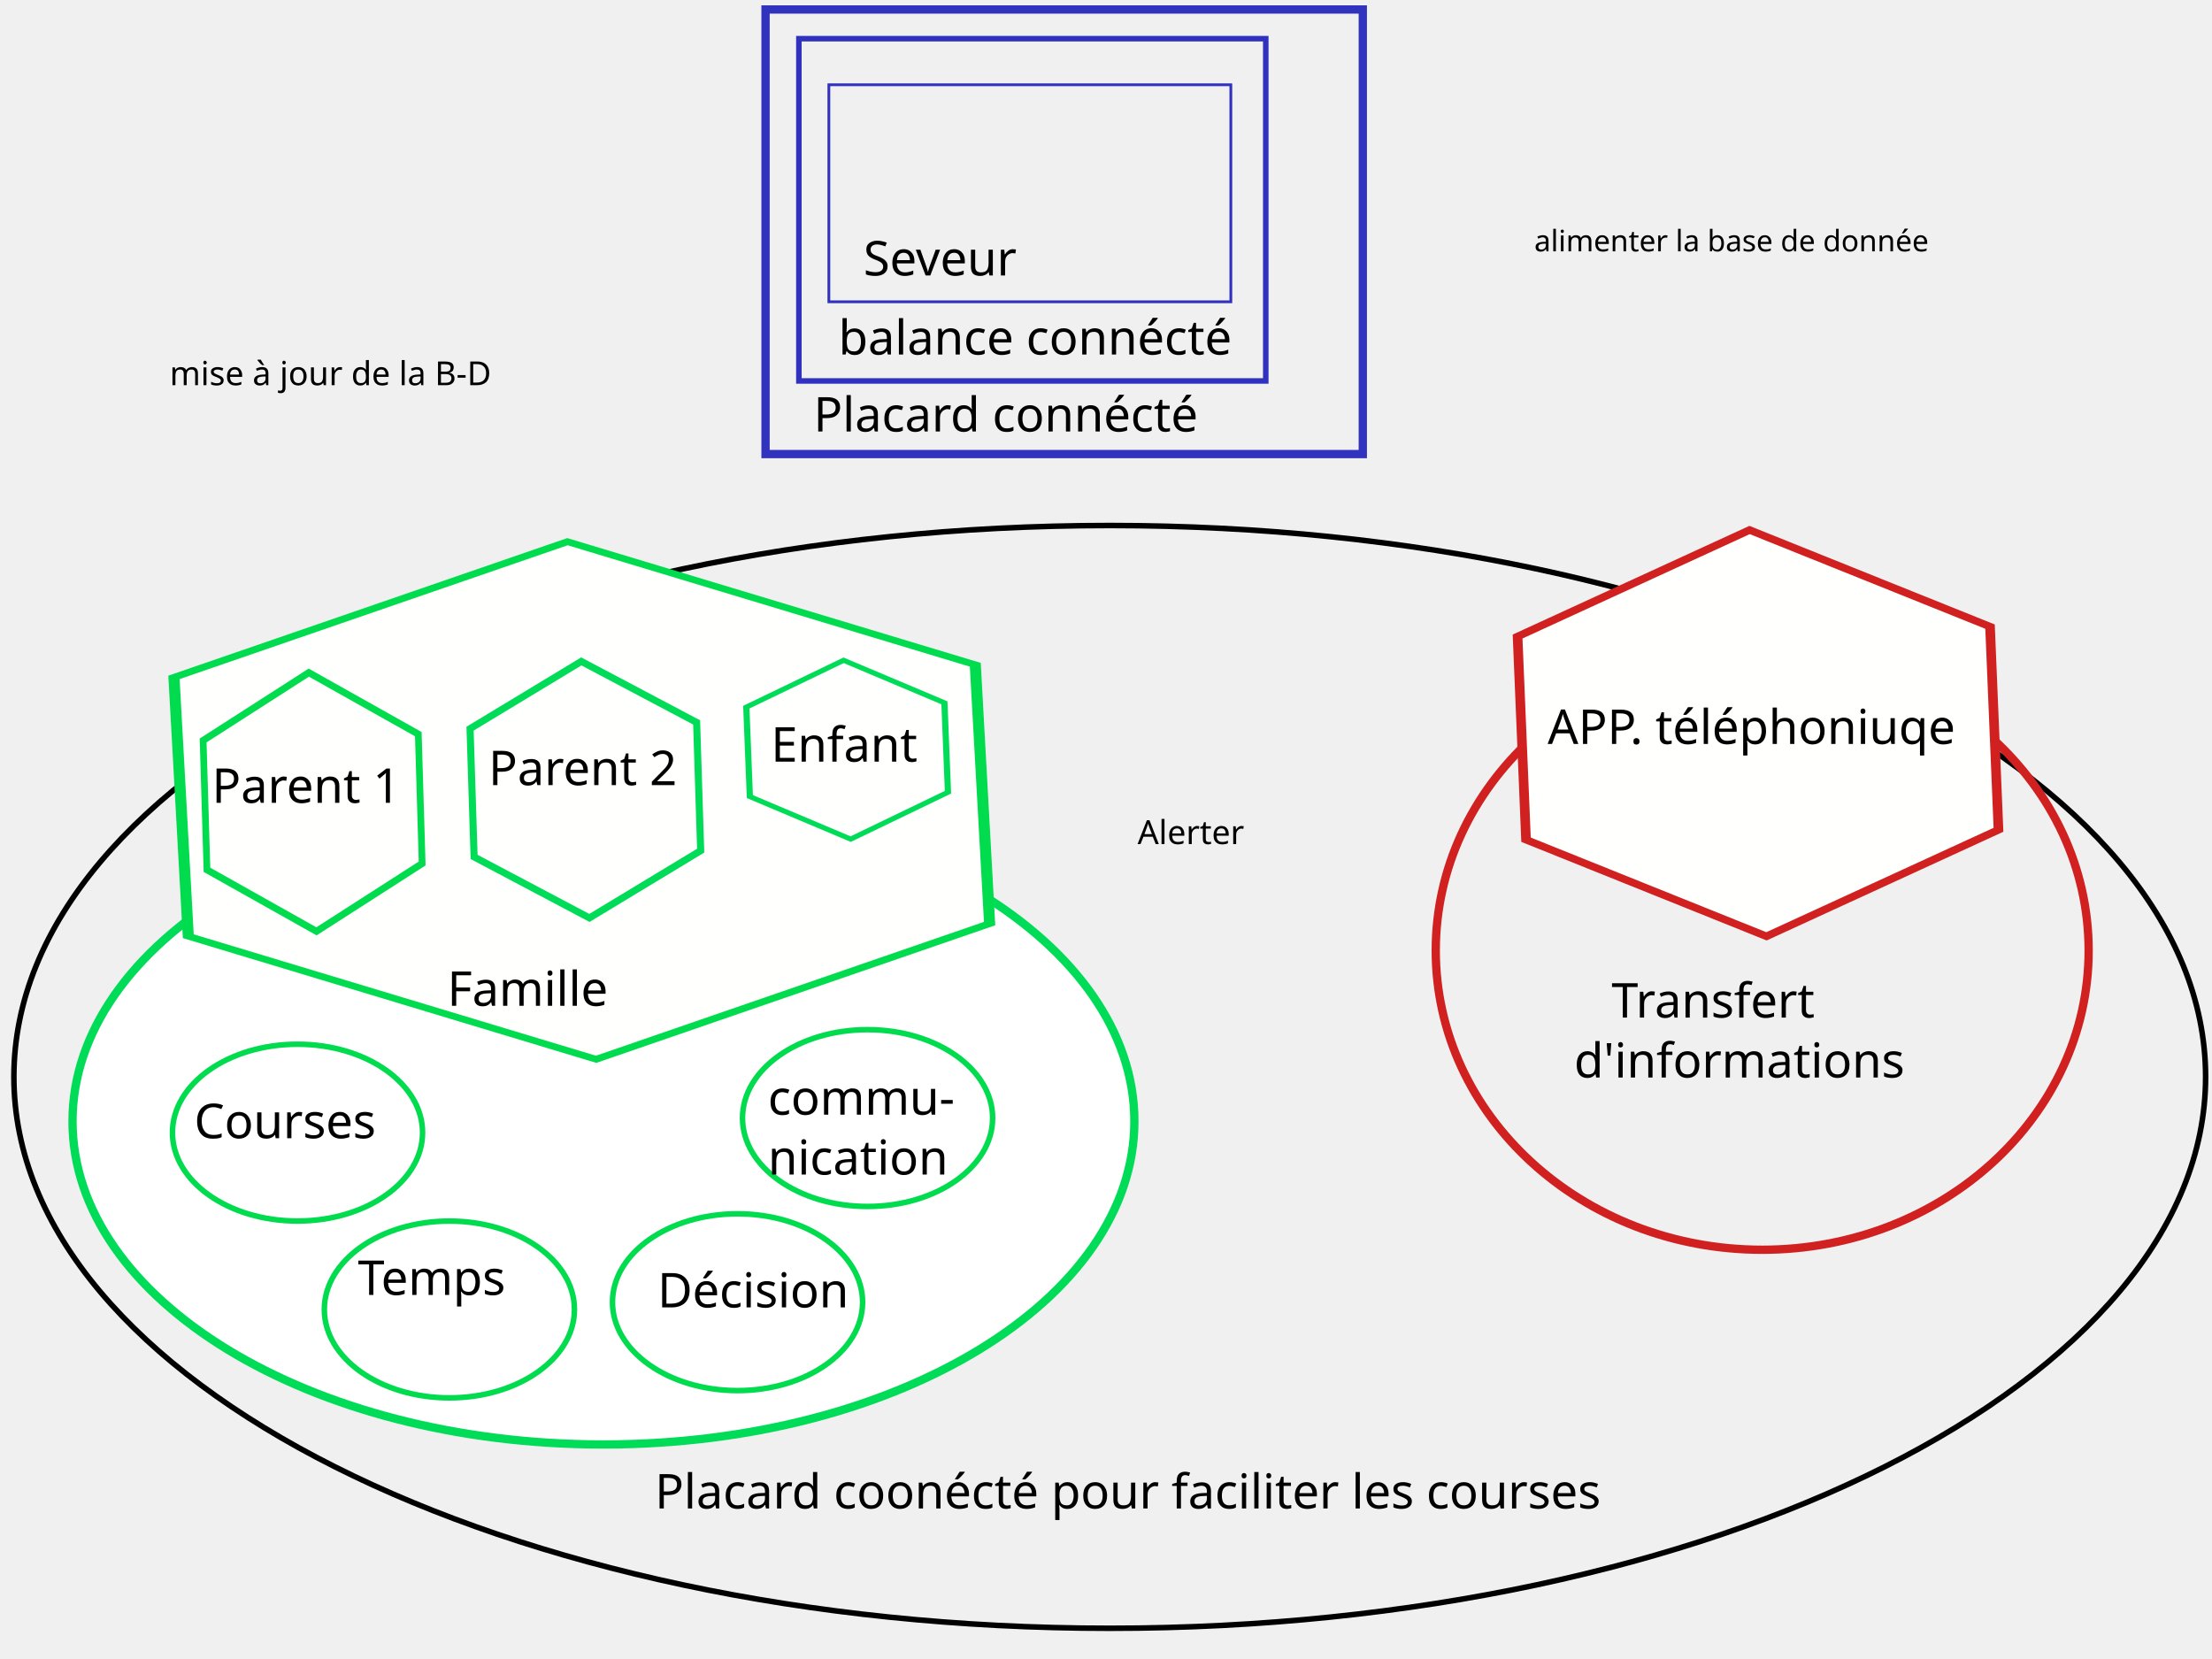
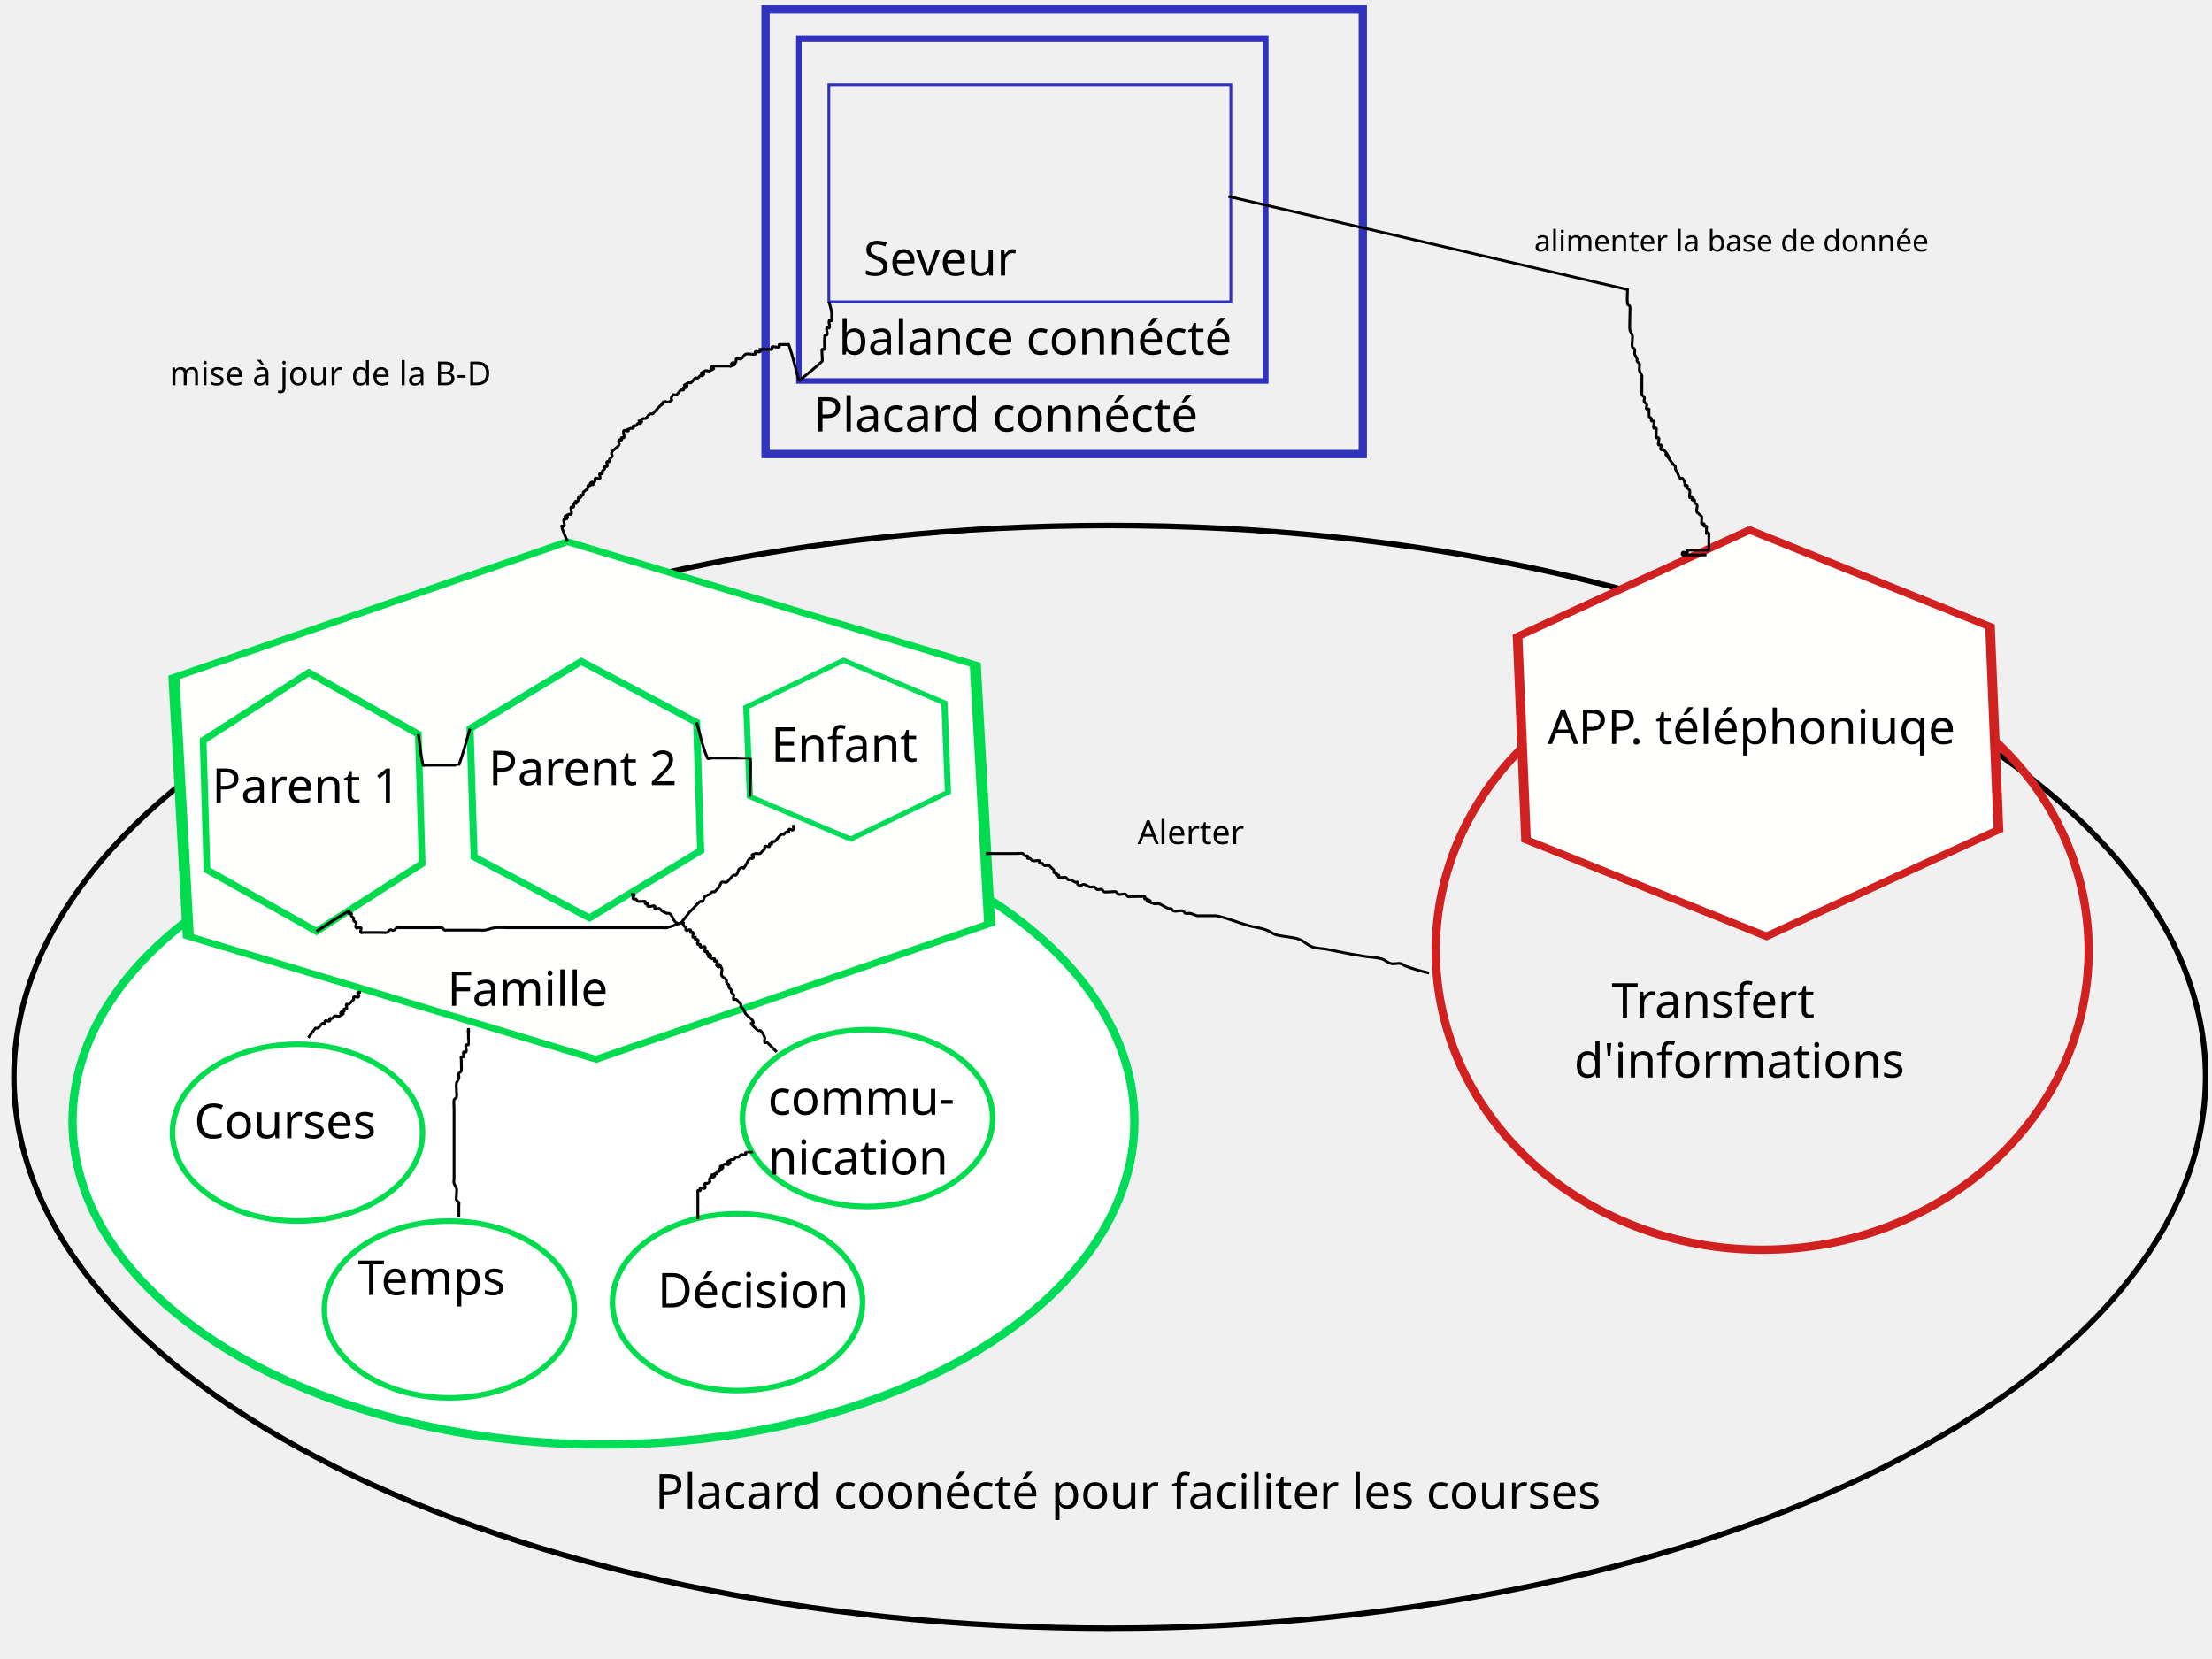
<svg xmlns="http://www.w3.org/2000/svg" width="800" height="600" viewBox="0 0 211.667 158.75" version="1.1" id="svg497">
  <defs id="defs491">
    <marker orient="auto" refY="0" refX="0" id="Arrow2Mstart" style="overflow:visible">
      <path id="path5213" style="fill:#f30800;fill-opacity:1;fill-rule:evenodd;stroke:#f30800;stroke-width:0.625;stroke-linejoin:round;stroke-opacity:1" d="M 8.719,4.034 -2.207,0.016 8.719,-4.002 c -1.745,2.372 -1.735,5.617 -6e-7,8.035 z" transform="scale(0.6)" />
    </marker>
  </defs>
  <g id="layer1" transform="translate(0,-138.25)">
    <ellipse style="opacity:1;fill:#ffffff;fill-opacity:1;stroke:#00dc57;stroke-width:0.794;stroke-miterlimit:4;stroke-dasharray:none;stroke-opacity:1" id="path4572-9-6-4-0-5" cx="57.744" cy="245.545" rx="50.805" ry="30.927" />
    <ellipse style="opacity:1;fill:none;fill-opacity:1;stroke:#000000;stroke-width:0.53;stroke-miterlimit:4;stroke-dasharray:none;stroke-opacity:1" id="path4570" cx="106.192" cy="241.298" rx="104.863" ry="52.762" />
    <ellipse style="opacity:1;fill:none;fill-opacity:1;stroke:#d02020;stroke-width:0.794;stroke-miterlimit:4;stroke-dasharray:none;stroke-opacity:1" id="path4572-9-6-4-0" cx="168.625" cy="229.212" rx="31.238" ry="28.627" />
    <rect style="opacity:1;fill:none;fill-opacity:1;stroke:#3133bf;stroke-width:0.794;stroke-miterlimit:4;stroke-dasharray:none;stroke-opacity:1" id="rect4518-1-6" width="57.152" height="42.542" x="73.255" y="139.158" />
    <rect style="opacity:1;fill:none;fill-opacity:1;stroke:#3131bf;stroke-width:0.529;stroke-miterlimit:4;stroke-dasharray:none;stroke-opacity:1" id="rect4518-1-6-9" width="44.677" height="32.752" x="76.445" y="141.951" />
    <rect style="opacity:1;fill:none;fill-opacity:1;stroke:#3131bf;stroke-width:0.265;stroke-miterlimit:4;stroke-dasharray:none;stroke-opacity:1" id="rect4518-1-6-9-6" width="38.465" height="20.767" x="79.314" y="146.361" />
    <path transform="matrix(-1.562634,0.1810863,-0.3280622,-0.8746167,266.2394,326.3986)" d="m 129.558,139.517 -4.857,27.311 -26.08,9.449 -21.224,-17.862 4.857,-27.311 26.08,-9.449 z" id="path4520-0" style="opacity:1;fill:#fffffe;fill-opacity:1;stroke:#00dc4e;stroke-width:0.665;stroke-miterlimit:4;stroke-dasharray:none;stroke-opacity:1" />
    <path transform="matrix(0.9213133,-0.1421533,0.1934221,0.6865771,44.07799,120.8398)" d="m 129.558,139.517 -4.857,27.311 -26.08,9.449 -21.224,-17.862 4.857,-27.311 26.08,-9.449 z" id="path4520-0-3" style="opacity:1;fill:#fffffe;fill-opacity:1;stroke:#d02020;stroke-width:0.977;stroke-miterlimit:4;stroke-dasharray:none;stroke-opacity:1" />
    <path transform="matrix(0.4418387,-0.08974256,0.09276038,0.4334417,-3.525022,158.5316)" d="m 129.558,139.517 -4.857,27.311 -26.08,9.449 -21.224,-17.862 4.857,-27.311 26.08,-9.449 z" id="path4520-0-6-3" style="opacity:1;fill:#fffffe;fill-opacity:1;stroke:#00dc58;stroke-width:1.503;stroke-miterlimit:4;stroke-dasharray:none;stroke-opacity:1" />
    <g id="g5163" transform="matrix(0.9206246,0,0,0.8260152,6.100515,25.50833)">
      <path style="opacity:1;fill:#fffffe;fill-opacity:1;stroke:#00dc58;stroke-width:1.503;stroke-miterlimit:4;stroke-dasharray:none;stroke-opacity:1" id="path4520-0-6-3-9" d="m 129.558,139.517 -4.857,27.311 -26.08,9.449 -21.224,-17.862 4.857,-27.311 26.08,-9.449 z" transform="matrix(0.419633,-0.07574312,0.08809848,0.3658267,24.87936,176.6803)" />
    </g>
    <path style="opacity:1;fill:#fffffe;fill-opacity:1;stroke:#00dc4e;stroke-width:1.503;stroke-miterlimit:4;stroke-dasharray:none;stroke-opacity:1" id="use5165" d="m 129.558,139.517 -4.857,27.311 -26.08,9.449 -21.224,-17.862 4.857,-27.311 26.08,-9.449 z" transform="matrix(0.419633,-0.09050595,0.08809848,0.4371288,-26.62963,159.2396)" />
    <ellipse style="opacity:1;fill:none;fill-opacity:1;stroke:#00dc4e;stroke-width:0.529;stroke-miterlimit:4;stroke-dasharray:none;stroke-opacity:1" id="path4572-9-6-4" cx="70.575" cy="262.858" rx="11.967" ry="8.459" />
    <ellipse style="opacity:1;fill:none;fill-opacity:1;stroke:#00dc4e;stroke-width:0.529;stroke-miterlimit:4;stroke-dasharray:none;stroke-opacity:1" id="path4572-9-6-4-4" cx="43.002" cy="263.554" rx="11.967" ry="8.459" />
    <ellipse style="opacity:1;fill:none;fill-opacity:1;stroke:#00dc4e;stroke-width:0.529;stroke-miterlimit:4;stroke-dasharray:none;stroke-opacity:1" id="path4572-9-6-4-6" cx="83.018" cy="245.238" rx="11.967" ry="8.459" />
    <ellipse style="opacity:1;fill:none;fill-opacity:1;stroke:#00dc4e;stroke-width:0.529;stroke-miterlimit:4;stroke-dasharray:none;stroke-opacity:1" id="path4572-9-6-4-6-2" cx="28.469" cy="246.632" rx="11.967" ry="8.459" />
    <text xml:space="preserve" style="font-style:normal;font-weight:normal;font-size:10.583px;line-height:1.25;font-family:sans-serif;letter-spacing:0px;word-spacing:0px;fill:#000000;fill-opacity:1;stroke:none;stroke-width:0.265" x="161.856" y="208.805" id="text5233">
      <tspan id="tspan5231" x="161.856" y="218.461" style="stroke-width:0.265" />
    </text>
    <text xml:space="preserve" style="font-style:normal;font-weight:normal;font-size:4.586px;line-height:1.25;font-family:sans-serif;letter-spacing:0px;word-spacing:0px;fill:#000000;fill-opacity:1;stroke:none;stroke-width:0.265" x="151.503" y="205.421" id="text5237">
      <tspan id="tspan5235" x="151.503" y="209.605" style="stroke-width:0.265" />
    </text>
    <text xml:space="preserve" style="font-style:normal;font-weight:normal;font-size:4.586px;line-height:1.25;font-family:sans-serif;letter-spacing:0px;word-spacing:0px;fill:#000000;fill-opacity:1;stroke:none;stroke-width:0.265" x="148.094" y="209.438" id="text5241">
      <tspan id="tspan5239" x="148.094" y="209.438" style="stroke-width:0.265">APP. téléphoniuqe</tspan>
    </text>
    <text xml:space="preserve" style="font-style:normal;font-weight:normal;font-size:4.586px;line-height:1.25;font-family:sans-serif;letter-spacing:0px;word-spacing:0px;fill:#000000;fill-opacity:1;stroke:none;stroke-width:0.265" x="150.628" y="235.622" id="text5245">
      <tspan id="tspan5243" x="150.628" y="235.622" style="stroke-width:0.265">   Transfert </tspan>
      <tspan x="150.628" y="241.355" style="stroke-width:0.265" id="tspan5247">d'informations</tspan>
    </text>
    <text xml:space="preserve" style="font-style:normal;font-weight:normal;font-size:4.586px;line-height:1.25;font-family:sans-serif;letter-spacing:0px;word-spacing:0px;fill:#000000;fill-opacity:1;stroke:none;stroke-width:0.265" x="42.795" y="234.496" id="text5251">
      <tspan id="tspan5249" x="42.795" y="234.496" style="stroke-width:0.265">Famille</tspan>
    </text>
    <text xml:space="preserve" style="font-style:normal;font-weight:normal;font-size:4.586px;line-height:1.25;font-family:sans-serif;letter-spacing:0px;word-spacing:0px;fill:#000000;fill-opacity:1;stroke:none;stroke-width:0.265" x="23.932" y="214.225" id="text5255">
      <tspan x="23.932" y="218.409" style="stroke-width:0.265" id="tspan5257" />
    </text>
    <text xml:space="preserve" style="font-style:normal;font-weight:normal;font-size:4.586px;line-height:1.25;font-family:sans-serif;letter-spacing:0px;word-spacing:0px;fill:#000000;fill-opacity:1;stroke:none;stroke-width:0.265" x="21.116" y="215.914" id="text5263">
      <tspan id="tspan5261" x="21.116" y="220.098" style="stroke-width:0.265" />
    </text>
    <text xml:space="preserve" style="font-style:normal;font-weight:normal;font-size:4.586px;line-height:1.25;font-family:sans-serif;letter-spacing:0px;word-spacing:0px;fill:#000000;fill-opacity:1;stroke:none;stroke-width:0.265" x="20.271" y="215.069" id="text5267">
      <tspan id="tspan5265" x="20.271" y="215.069" style="stroke-width:0.265">Parent 1</tspan>
    </text>
    <text xml:space="preserve" style="font-style:normal;font-weight:normal;font-size:4.586px;line-height:1.25;font-family:sans-serif;letter-spacing:0px;word-spacing:0px;fill:#000000;fill-opacity:1;stroke:none;stroke-width:0.265" x="46.737" y="213.38" id="text5271">
      <tspan id="tspan5269" x="46.737" y="213.38" style="stroke-width:0.265">Parent 2</tspan>
    </text>
    <text xml:space="preserve" style="font-style:normal;font-weight:normal;font-size:4.586px;line-height:1.25;font-family:sans-serif;letter-spacing:0px;word-spacing:0px;fill:#000000;fill-opacity:1;stroke:none;stroke-width:0.265" x="73.766" y="211.128" id="text5275">
      <tspan id="tspan5273" x="73.766" y="211.128" style="stroke-width:0.265">Enfant</tspan>
    </text>
    <text xml:space="preserve" style="font-style:normal;font-weight:normal;font-size:4.586px;line-height:1.25;font-family:sans-serif;letter-spacing:0px;word-spacing:0px;fill:#000000;fill-opacity:1;stroke:none;stroke-width:0.265" x="18.582" y="247.166" id="text5279">
      <tspan id="tspan5277" x="18.582" y="247.166" style="stroke-width:0.265">Courses</tspan>
    </text>
    <text xml:space="preserve" style="font-style:normal;font-weight:normal;font-size:4.586px;line-height:1.25;font-family:sans-serif;letter-spacing:0px;word-spacing:0px;fill:#000000;fill-opacity:1;stroke:none;stroke-width:0.265" x="73.484" y="244.914" id="text5283">
      <tspan id="tspan5281" x="73.484" y="244.914" style="stroke-width:0.265">commu-</tspan>
      <tspan x="73.484" y="250.646" style="stroke-width:0.265" id="tspan5285">nication</tspan>
    </text>
    <text xml:space="preserve" style="font-style:normal;font-weight:normal;font-size:4.586px;line-height:1.25;font-family:sans-serif;letter-spacing:0px;word-spacing:0px;fill:#000000;fill-opacity:1;stroke:none;stroke-width:0.265" x="34.243" y="262.16" id="text5289">
      <tspan id="tspan5287" x="34.243" y="262.16" style="stroke-width:0.265">Temps</tspan>
    </text>
    <text xml:space="preserve" style="font-style:normal;font-weight:normal;font-size:4.586px;line-height:1.25;font-family:sans-serif;letter-spacing:0px;word-spacing:0px;fill:#000000;fill-opacity:1;stroke:none;stroke-width:0.265" x="62.911" y="263.355" id="text5293">
      <tspan id="tspan5291" x="62.911" y="263.355" style="stroke-width:0.265">Décision</tspan>
    </text>
    <text xml:space="preserve" style="font-style:normal;font-weight:normal;font-size:4.586px;line-height:1.25;font-family:sans-serif;letter-spacing:0px;word-spacing:0px;fill:#000000;fill-opacity:1;stroke:none;stroke-width:0.265" x="77.842" y="179.54" id="text5297">
      <tspan id="tspan5295" x="77.842" y="179.54" style="stroke-width:0.265">Placard connécté</tspan>
    </text>
    <text xml:space="preserve" style="font-style:normal;font-weight:normal;font-size:4.586px;line-height:1.25;font-family:sans-serif;letter-spacing:0px;word-spacing:0px;fill:#000000;fill-opacity:1;stroke:none;stroke-width:0.265" x="80.231" y="172.174" id="text5301">
      <tspan id="tspan5299" x="80.231" y="172.174" style="stroke-width:0.265">balance connécté</tspan>
    </text>
    <text xml:space="preserve" style="font-style:normal;font-weight:normal;font-size:4.586px;line-height:1.25;font-family:sans-serif;letter-spacing:0px;word-spacing:0px;fill:#000000;fill-opacity:1;stroke:none;stroke-width:0.265" x="82.62" y="164.609" id="text5305">
      <tspan id="tspan5303" x="82.62" y="164.609" style="stroke-width:0.265">Seveur </tspan>
    </text>
    <flowRoot xml:space="preserve" id="flowRoot5307" style="fill:black;fill-opacity:1;stroke:none;font-family:sans-serif;font-style:normal;font-weight:normal;font-size:17.333px;line-height:1.25;letter-spacing:0px;word-spacing:0px">
      <flowRegion id="flowRegion5309">
        <rect id="rect5311" width="249.812" height="299.473" x="518.435" y="159.819" />
      </flowRegion>
      <flowPara id="flowPara5313" />
    </flowRoot>
    <text xml:space="preserve" style="font-style:normal;font-weight:normal;font-size:4.586px;line-height:1.25;font-family:sans-serif;letter-spacing:0px;word-spacing:0px;fill:#000000;fill-opacity:1;stroke:none;stroke-width:0.265" x="85.987" y="283.507" id="text6779">
      <tspan id="tspan6777" x="85.987" y="287.691" style="stroke-width:0.265" />
    </text>
    <text xml:space="preserve" style="font-style:normal;font-weight:normal;font-size:4.586px;line-height:1.25;font-family:sans-serif;letter-spacing:0px;word-spacing:0px;fill:#000000;fill-opacity:1;stroke:none;stroke-width:0.265" x="62.661" y="282.593" id="text6783">
      <tspan id="tspan6781" x="62.661" y="282.593" style="stroke-width:0.265">Placard coonécté pour faciliter les courses</tspan>
    </text>
    <path style="fill:none;fill-rule:evenodd;stroke:#000000;stroke-width:0.265px;stroke-linecap:butt;stroke-linejoin:miter;stroke-opacity:1" d="m 156.88,160.473 v 0" id="path6797" />
    <text xml:space="preserve" style="font-style:normal;font-weight:normal;font-size:1.411px;line-height:1.25;font-family:sans-serif;letter-spacing:0px;word-spacing:0px;fill:#000000;fill-opacity:1;stroke:none;stroke-width:0.265" x="146.818" y="162.303" id="text6830">
      <tspan id="tspan6828" x="146.818" y="162.303" style="stroke-width:0.265;font-size:2.822px">alimenter la base de donnée</tspan>
    </text>
    <text xml:space="preserve" style="font-style:normal;font-weight:normal;font-size:3.175px;line-height:1.25;font-family:sans-serif;letter-spacing:0px;word-spacing:0px;fill:#000000;fill-opacity:1;stroke:none;stroke-width:0.265;" x="109.999" y="220.618" id="text6834">
      <tspan id="tspan6832" x="109.999" y="221.905" style="stroke-width:0.265;font-size:3.175px;" />
    </text>
    <text xml:space="preserve" style="font-style:normal;font-weight:normal;font-size:1.411px;line-height:1.25;font-family:sans-serif;letter-spacing:0px;word-spacing:0px;fill:#000000;fill-opacity:1;stroke:none;stroke-width:0.265" x="108.856" y="219.017" id="text6838">
      <tspan id="tspan6836" x="108.856" y="219.017" style="stroke-width:0.265;font-size:3.175px">Alerter</tspan>
    </text>
    <text xml:space="preserve" style="font-style:normal;font-weight:normal;font-size:1.411px;line-height:1.25;font-family:sans-serif;letter-spacing:0px;word-spacing:0px;fill:#000000;fill-opacity:1;stroke:none;stroke-width:0.265" x="16.237" y="175.109" id="text6842">
      <tspan id="tspan6840" x="16.237" y="175.109" style="font-size:3.175px;stroke-width:0.265">mise à jour de la B-D</tspan>
    </text>
+     <path style="fill:none;stroke:#000000;stroke-width:0.265px;stroke-linecap:butt;stroke-linejoin:miter;stroke-opacity:1" d="m 117.546,157.043 38.191,8.919 c 0,0.457 -0.065,0.919 0,1.372 0.015,0.107 0.18,0.132 0.229,0.229 0.03,0.06 0,0.795 0,0.915 0,0.239 -0.046,1.186 0,1.372 0.041,0.165 0.175,0.296 0.229,0.457 0.073,0.219 -0.071,0.932 0,1.143 0.034,0.102 0.195,0.126 0.229,0.229 0.048,0.145 -0.037,0.309 0,0.457 0.041,0.165 0.175,0.296 0.229,0.457 0.024,0.072 -0.034,0.161 0,0.229 0.048,0.096 0.18,0.132 0.229,0.229 0.034,0.068 0,0.152 0,0.229 0,0.152 -0.037,0.309 0,0.457 0.041,0.165 0.175,0.296 0.229,0.457 0.024,0.072 0,0.152 0,0.229 0,0.381 0,0.762 0,1.143 0,0.076 0,0.152 0,0.229 0,0.076 -0.034,0.161 0,0.229 0.048,0.096 0.18,0.132 0.229,0.229 0.068,0.136 -0.068,0.321 0,0.457 0.048,0.096 0.18,0.132 0.229,0.229 0.068,0.136 -0.108,0.35 0,0.457 0.054,0.054 0.175,-0.054 0.229,0 2.2e-4,2.2e-4 -3.4e-4,0.685 0,0.686 0.034,0.102 0.18,0.132 0.229,0.229 0.034,0.068 -0.054,0.175 0,0.229 0.054,0.054 0.175,-0.054 0.229,0 0.114,0.114 -0.114,0.572 0,0.686 0.054,0.054 0.175,-0.054 0.229,0 0.054,0.054 0,0.152 0,0.229 0,0.076 0,0.152 0,0.229 0,0.076 0,0.152 0,0.229 0,0.076 -0.054,0.175 0,0.229 0.054,0.054 0.175,-0.054 0.229,0 0.114,0.114 -0.114,0.572 0,0.686 0.054,0.054 0.175,-0.054 0.229,0 0.153,0.153 -0.153,0.304 0,0.457 0.054,0.054 0.152,0 0.229,0 0.076,0.076 0.169,0.139 0.229,0.229 1.064,1.596 -1.015,-1.124 0.686,1.143 0.065,0.086 0.18,0.132 0.229,0.229 0.034,0.068 -0.024,0.156 0,0.229 0.054,0.162 0.152,0.305 0.229,0.457 0.076,0.152 0.108,0.337 0.229,0.457 0.054,0.054 0.175,-0.054 0.229,0 0.121,0.121 0.175,0.296 0.229,0.457 0.024,0.072 -0.054,0.175 0,0.229 0.054,0.054 0.175,-0.054 0.229,0 0.054,0.054 -0.034,0.161 0,0.229 0.048,0.096 0.18,0.132 0.229,0.229 0.045,0.091 -0.047,0.639 0,0.686 0.054,0.054 0.175,-0.054 0.229,0 0.054,0.054 -0.054,0.175 0,0.229 0.054,0.054 0.175,-0.054 0.229,0 0.054,0.054 -0.034,0.161 0,0.229 0.048,0.096 0.18,0.132 0.229,0.229 0.091,0.183 -0.091,0.503 0,0.686 0.096,0.193 0.361,0.265 0.457,0.457 0.045,0.091 -0.047,0.639 0,0.686 0.054,0.054 0.175,-0.054 0.229,0 0.054,0.054 -0.054,0.175 0,0.229 0.054,0.054 0.175,-0.054 0.229,0 0.054,0.054 0,0.152 0,0.229 0,0.076 0,0.152 0,0.229 0,0.61 -0.076,-0.076 0.229,0.229 0.054,0.054 0,0.152 0,0.229 0,0.381 0,0.762 0,1.143 0,0.076 0.054,0.175 0,0.229 -0.054,0.054 -0.152,0 -0.229,0 -0.076,0 -0.152,0 -0.229,0 -0.457,0 -0.915,0 -1.372,0 -0.076,0 -0.175,-0.054 -0.229,0 -0.054,0.054 0.054,0.175 0,0.229 -0.108,0.108 -0.35,-0.108 -0.457,0 -0.054,0.054 -0.054,0.175 0,0.229 0.054,0.054 0.152,0 0.229,0 0.076,0 0.152,0 0.229,0 0.61,0 1.22,0 1.829,0" id="path78" />
+     <path style="fill:none;stroke:#000000;stroke-width:0.265px;stroke-linecap:butt;stroke-linejoin:miter;stroke-opacity:1" d="m 29.501,237.541 c 0.229,-0.305 0.457,-0.61 0.686,-0.915 0.076,0 0.161,0.034 0.229,0 0.193,-0.096 0.265,-0.361 0.457,-0.457 0.068,-0.034 0.175,0.054 0.229,0 0.054,-0.054 -0.054,-0.175 0,-0.229 0.108,-0.108 0.35,0.108 0.457,0 0.054,-0.054 -0.054,-0.175 0,-0.229 0.054,-0.054 0.161,0.034 0.229,0 0.096,-0.048 0.132,-0.18 0.229,-0.229 0.136,-0.068 0.321,0.068 0.457,0 0.952,-0.476 -0.244,0.016 0.229,-0.457 0.054,-0.054 0.175,0.054 0.229,0 0.054,-0.054 -0.054,-0.175 0,-0.229 0.054,-0.054 0.175,0.054 0.229,0 0.108,-0.108 -0.108,-0.35 0,-0.457 0.336,0 0.175,0.054 0.457,-0.229 0.076,-0.076 0.152,-0.152 0.229,-0.229 0,-0.076 -0.054,-0.175 0,-0.229 0.108,-0.108 0.35,0.108 0.457,0 0.226,-0.226 -0.469,-0.457 0.229,-0.457" id="path80" />
+     <path style="fill:none;stroke:#000000;stroke-width:0.265px;stroke-linecap:butt;stroke-linejoin:miter;stroke-opacity:1" d="m 40.028,208.501 c 0.15,0.99 0.227,1.994 0.449,2.97 0.017,0.074 0.152,0 0.229,0 0.076,0 0.152,0 0.229,0 0.686,0 1.372,0 2.058,0 0.272,0 0.91,0.013 0.915,0 0.425,-1.142 0.714,-2.329 1.071,-3.494" id="path82" />
+     <path style="fill:none;stroke:#000000;stroke-width:0.265px;stroke-linecap:butt;stroke-linejoin:miter;stroke-opacity:1" d="m 66.66,207.377 c 0.344,1.136 0.556,2.32 1.031,3.407 0.061,0.14 0.305,0 0.457,0 0.762,0 1.525,0 2.287,0 0.513,0 1.372,-5.3e-4 1.372,0 0.058,1.229 -0.036,2.461 -0.054,3.692" id="path84" />
+     <path style="fill:none;stroke:#000000;stroke-width:0.265px;stroke-linecap:butt;stroke-linejoin:miter;stroke-opacity:1" d="m 74.324,238.913 c -0.305,-0.305 -0.61,-0.61 -0.915,-0.915 -0.076,0 -0.195,0.068 -0.229,0 -0.068,-0.136 0,-0.305 0,-0.457 -0.076,-0.152 -0.134,-0.316 -0.229,-0.457 -0.35,-0.525 -0.131,0.098 -0.686,-0.457 -0.893,-0.893 0.053,-0.123 -0.229,-0.686 -0.101,-0.203 -0.547,-0.478 -0.686,-0.686 -0.095,-0.142 -0.134,-0.316 -0.229,-0.457 -0.06,-0.09 -0.18,-0.132 -0.229,-0.229 -0.034,-0.068 0.034,-0.161 0,-0.229 -0.048,-0.096 -0.152,-0.152 -0.229,-0.229 -0.076,-0.076 -0.132,-0.18 -0.229,-0.229 -0.068,-0.034 -0.175,0.054 -0.229,0 -0.108,-0.108 0.068,-0.321 0,-0.457 -0.048,-0.096 -0.18,-0.132 -0.229,-0.229 -0.034,-0.068 0.034,-0.161 0,-0.229 -0.048,-0.096 -0.18,-0.132 -0.229,-0.229 -0.034,-0.068 0.034,-0.161 0,-0.229 -0.048,-0.096 -0.18,-0.132 -0.229,-0.229 -0.034,-0.068 0.034,-0.161 0,-0.229 -0.096,-0.193 -0.361,-0.265 -0.457,-0.457 -0.091,-0.183 0.091,-0.503 0,-0.686 -0.476,-0.952 0.016,0.244 -0.457,-0.229 -0.153,-0.153 0.153,-0.304 0,-0.457 -0.054,-0.054 -0.175,0.054 -0.229,0 -0.054,-0.054 0.054,-0.175 0,-0.229 -0.054,-0.054 -0.161,0.034 -0.229,0 -0.952,-0.476 0.244,0.016 -0.229,-0.457 -0.054,-0.054 -0.175,0.054 -0.229,0 -0.054,-0.054 0.054,-0.175 0,-0.229 -0.054,-0.054 -0.175,0.054 -0.229,0 -0.108,-0.108 0.108,-0.35 0,-0.457 -0.108,-0.108 -0.35,0.108 -0.457,0 -0.054,-0.054 0.054,-0.175 0,-0.229 -0.054,-0.054 -0.175,0.054 -0.229,0 -0.152,-0.152 0.152,-0.305 0,-0.457 -0.054,-0.054 -0.175,0.054 -0.229,0 -0.054,-0.054 0,-0.152 0,-0.229 -0.076,0 -0.175,0.054 -0.229,0 -0.108,-0.108 0.108,-0.35 0,-0.457 -0.054,-0.054 -0.175,0.054 -0.229,0 -0.054,-0.054 0.054,-0.175 0,-0.229 -0.153,-0.153 -0.304,0.153 -0.457,0 -0.054,-0.054 0.034,-0.161 0,-0.229 -0.048,-0.096 -0.18,-0.132 -0.229,-0.229 -0.152,-0.305 0.229,-0.229 -0.229,-0.229 1.049,-1.312 0.57,-0.798 1.372,-1.601 0.152,-0.152 0.278,-0.338 0.457,-0.457 0.063,-0.042 0.175,0.054 0.229,0 0.121,-0.121 0.108,-0.337 0.229,-0.457 0.121,-0.121 0.316,-0.134 0.457,-0.229 0.09,-0.06 0.132,-0.18 0.229,-0.229 0.068,-0.034 0.161,0.034 0.229,0 0.096,-0.048 0.152,-0.152 0.229,-0.229 0.076,-0.076 0.169,-0.139 0.229,-0.229 0.095,-0.142 0.087,-0.363 0.229,-0.457 0.127,-0.085 0.313,0.048 0.457,0 0.155,-0.052 0.511,-0.599 0.686,-0.686 0.068,-0.034 0.175,0.054 0.229,0 0.279,-0.279 0.107,-0.511 0.457,-0.686 0.405,-0.202 0.078,0.34 0.457,-0.229 0.139,-0.209 0.195,-0.555 0.457,-0.686 0.068,-0.034 0.175,0.054 0.229,0 0.305,-0.305 -0.485,-0.219 0.229,-0.457 0.145,-0.048 0.313,0.048 0.457,0 0.102,-0.034 0.152,-0.152 0.229,-0.229 0.076,-0.076 0.18,-0.132 0.229,-0.229 0.034,-0.068 -0.054,-0.175 0,-0.229 0.108,-0.108 0.35,0.108 0.457,0 0.054,-0.054 -0.054,-0.175 0,-0.229 0.054,-0.054 0.175,0.054 0.229,0 0.054,-0.054 -0.054,-0.175 0,-0.229 0.054,-0.054 0.161,0.034 0.229,0 0.274,-0.137 0.412,-0.549 0.686,-0.686 0.068,-0.034 0.152,0 0.229,0 0.076,-0.076 0.132,-0.18 0.229,-0.229 0.068,-0.034 0.175,0.054 0.229,0 0.054,-0.054 -0.054,-0.175 0,-0.229 0.153,-0.153 0.305,0.153 0.457,0 0.054,-0.054 0,-0.152 0,-0.229 0,-0.076 0,-0.152 0,-0.229" id="path86" />
+     <path style="fill:none;stroke:#000000;stroke-width:0.265px;stroke-linecap:butt;stroke-linejoin:miter;stroke-opacity:1" d="m 60.374,223.82 c 0.697,0 0.003,0.232 0.229,0.457 0.054,0.054 0.161,-0.034 0.229,0 0.096,0.048 0.132,0.18 0.229,0.229 0.091,0.045 0.639,-0.047 0.686,0 0.054,0.054 -0.054,0.175 0,0.229 0.054,0.054 0.175,-0.054 0.229,0 0.054,0.054 -0.054,0.175 0,0.229 0.114,0.114 0.572,-0.114 0.686,0 0.054,0.054 -0.054,0.175 0,0.229 0.108,0.108 0.321,-0.068 0.457,0 0.096,0.048 0.139,0.169 0.229,0.229 0.142,0.095 0.305,0.152 0.457,0.229 0.076,0 0.161,-0.034 0.229,0 0.437,0.218 0.36,1.154 1.143,0.915 -0.457,0.152 -0.904,0.34 -1.372,0.457 -0.148,0.037 -0.305,0 -0.457,0 -0.61,0 -1.22,0 -1.83,0 -1.525,0 -3.049,0 -4.574,0 -2.287,0 -4.574,0 -6.861,0 -0.534,0 -1.067,0 -1.601,0 -0.381,0 -0.765,-0.042 -1.143,0 -0.312,0.035 -0.604,0.184 -0.915,0.229 -0.226,0.032 -0.457,0 -0.686,0 -0.457,0 -0.915,0 -1.372,0 -0.457,0 -0.915,0 -1.372,0 -0.076,0 -0.152,0 -0.229,0 -0.076,0 -0.161,0.034 -0.229,0 -0.096,-0.048 -0.132,-0.18 -0.229,-0.229 -0.051,-0.026 -0.86,0 -0.915,0 -0.61,0 -1.22,0 -1.83,0 -0.381,0 -0.762,0 -1.143,0 -0.076,0 -0.152,0 -0.229,0 -0.076,0 -0.161,-0.034 -0.229,0 -0.096,0.048 -0.132,0.18 -0.229,0.229 -0.245,0.122 -0.213,-0.122 -0.457,0 -0.096,0.048 -0.132,0.18 -0.229,0.229 -0.07,0.035 -0.583,0 -0.686,0 -0.457,0 -0.915,0 -1.372,0 -0.076,0 -0.152,0 -0.229,0 -0.076,0 -0.175,0.054 -0.229,0 -0.108,-0.108 0.108,-0.35 0,-0.457 -0.108,-0.108 -0.35,0.108 -0.457,0 -0.108,-0.108 0.068,-0.321 0,-0.457 -0.048,-0.096 -0.18,-0.132 -0.229,-0.229 -0.034,-0.068 0,-0.152 0,-0.229 -0.076,-0.076 -0.18,-0.132 -0.229,-0.229 -0.034,-0.068 0.054,-0.175 0,-0.229 -0.054,-0.054 -0.175,0.054 -0.229,0 -0.054,-0.054 0.067,-0.266 0,-0.229 -1.069,0.592 -2.069,1.3 -3.104,1.949" id="path88" />
+     <path style="fill:none;stroke:#000000;stroke-width:0.265px;stroke-linecap:butt;stroke-linejoin:miter;stroke-opacity:1" d="m 66.777,254.921 c 0,-0.762 0,-1.525 0,-2.287 0,-0.076 0,-0.152 0,-0.229 0,-0.076 -0.054,-0.175 0,-0.229 0.054,-0.054 0.175,0.054 0.229,0 0.054,-0.054 -0.054,-0.175 0,-0.229 0.108,-0.108 0.35,0.108 0.457,0 0.108,-0.108 -0.108,-0.35 0,-0.457 0.054,-0.054 0.161,0.034 0.229,0 0.506,-0.253 0.071,-0.142 0.229,-0.457 0.476,-0.952 -0.016,0.244 0.457,-0.229 0.054,-0.054 -0.054,-0.175 0,-0.229 0.054,-0.054 0.152,0 0.229,0 0,-0.076 -0.054,-0.175 0,-0.229 0.054,-0.054 0.175,0.054 0.229,0 0.054,-0.054 -0.054,-0.175 0,-0.229 0.054,-0.054 0.175,0.054 0.229,0 0.473,-0.473 -0.723,0.018 0.229,-0.457 0.136,-0.068 0.35,0.108 0.457,0 0.473,-0.473 -0.723,0.018 0.229,-0.457 0.068,-0.034 0.161,0.034 0.229,0 0.096,-0.048 0.132,-0.18 0.229,-0.229 0.068,-0.034 0.161,0.034 0.229,0 0.096,-0.048 0.132,-0.18 0.229,-0.229 0.136,-0.068 0.35,0.108 0.457,0 0.054,-0.054 -0.054,-0.175 0,-0.229 0.007,-0.007 0.631,0 0.686,0" id="path92" />
+     <path style="fill:none;stroke:#000000;stroke-width:0.265px;stroke-linecap:butt;stroke-linejoin:miter;stroke-opacity:1" d="m 43.908,254.693 c 0,-0.381 0,-0.762 0,-1.143 0,-0.076 0.034,-0.161 0,-0.229 -0.048,-0.096 -0.18,-0.132 -0.229,-0.229 -0.068,-0.136 0.064,-0.951 0,-1.143 -0.054,-0.162 -0.175,-0.296 -0.229,-0.457 -0.048,-0.145 0,-0.305 0,-0.457 0,-0.534 0,-1.067 0,-1.601 0,-1.067 0,-2.134 0,-3.202 0,-0.61 0,-1.22 0,-1.829 0,-0.194 -0.041,-0.792 0,-0.915 0.034,-0.102 0.18,-0.132 0.229,-0.229 0.074,-0.148 -0.072,-1.157 0,-1.372 0.054,-0.162 0.175,-0.296 0.229,-0.457 0.048,-0.145 -0.068,-0.321 0,-0.457 0.048,-0.096 0.18,-0.132 0.229,-0.229 0.041,-0.083 0,-0.984 0,-1.143 0,-0.076 -0.054,-0.175 0,-0.229 0.054,-0.054 0.175,0.054 0.229,0 0.108,-0.108 -0.108,-0.35 0,-0.457 0.054,-0.054 0.175,0.054 0.229,0 0.114,-0.114 -0.114,-0.572 0,-0.686 0.054,-0.054 0.175,0.054 0.229,0 0.009,-0.009 0,-0.831 0,-0.915 0,-0.076 0,-0.152 0,-0.229 0,-0.076 -0.076,-0.229 0,-0.229 0.076,0 0,0.305 0,0.229 0,-0.152 0,-0.305 0,-0.457" id="path94" />
+     <path style="fill:none;stroke:#000000;stroke-width:0.265px;stroke-linecap:butt;stroke-linejoin:miter;stroke-opacity:1" d="m 54.301,190.082 c -0.187,-0.493 -0.445,-0.965 -0.56,-1.48 -0.017,-0.074 0.175,0.054 0.229,0 0.114,-0.114 -0.114,-0.572 0,-0.686 0.054,-0.054 0.175,0.054 0.229,0 0.473,-0.473 -0.723,0.018 0.229,-0.457 0.068,-0.034 0.175,0.054 0.229,0 0.114,-0.114 -0.114,-0.572 0,-0.686 0.054,-0.054 0.175,0.054 0.229,0 0.054,-0.054 -0.034,-0.161 0,-0.229 0.484,-0.968 -0.026,0.51 0.457,-0.457 0.034,-0.068 -0.054,-0.175 0,-0.229 0.054,-0.054 0.175,0.054 0.229,0 0.054,-0.054 0,-0.152 0,-0.229 0.076,0 0.175,0.054 0.229,0 0.054,-0.054 -0.034,-0.161 0,-0.229 0.096,-0.193 0.361,-0.265 0.457,-0.457 0.034,-0.068 -0.054,-0.175 0,-0.229 0.054,-0.054 0.175,0.054 0.229,0 0.054,-0.054 -0.054,-0.175 0,-0.229 0.473,-0.473 -0.018,0.723 0.457,-0.229 0.034,-0.068 -0.054,-0.175 0,-0.229 0.108,-0.108 0.35,0.108 0.457,0 0.108,-0.108 -0.108,-0.35 0,-0.457 0.054,-0.054 0.175,0.054 0.229,0 0.054,-0.054 -0.034,-0.161 0,-0.229 0.048,-0.096 0.18,-0.132 0.229,-0.229 0.034,-0.068 -0.054,-0.175 0,-0.229 0.054,-0.054 0.175,0.054 0.229,0 0.108,-0.108 -0.108,-0.35 0,-0.457 0.054,-0.054 0.175,0.054 0.229,0 0.054,-0.054 -0.034,-0.161 0,-0.229 0.048,-0.096 0.18,-0.132 0.229,-0.229 0.122,-0.245 -0.122,-0.213 0,-0.457 0.137,-0.274 0.549,-0.412 0.686,-0.686 0.068,-0.136 -0.108,-0.35 0,-0.457 0.054,-0.054 0.175,0.054 0.229,0 0.054,-0.054 -0.054,-0.175 0,-0.229 0.054,-0.054 0.175,0.054 0.229,0 0.114,-0.114 -0.114,-0.572 0,-0.686 0.054,-0.054 0.152,0 0.229,0 0.076,0 0.229,-0.076 0.229,0 0,0.076 -0.283,0.054 -0.229,0 0.121,-0.121 0.296,-0.175 0.457,-0.229 0.072,-0.024 0.175,0.054 0.229,0 0.054,-0.054 -0.054,-0.175 0,-0.229 0.054,-0.054 0.161,0.034 0.229,0 0.096,-0.048 0.132,-0.18 0.229,-0.229 0.068,-0.034 0.175,0.054 0.229,0 0.473,-0.473 -0.723,0.018 0.229,-0.457 0.068,-0.034 0.161,0.034 0.229,0 0.193,-0.096 0.265,-0.361 0.457,-0.457 0.068,-0.034 0.161,0.034 0.229,0 0.096,-0.048 0.152,-0.152 0.229,-0.229 0.179,-0.179 0.489,-0.555 0.686,-0.686 0.115,-0.504 0.47,-0.121 0.686,-0.229 0.506,-0.253 0.071,-0.142 0.229,-0.457 0.253,-0.506 0.142,-0.071 0.457,-0.229 0.193,-0.096 0.265,-0.361 0.457,-0.457 0.068,-0.034 0.175,0.054 0.229,0 0.054,-0.054 -0.054,-0.175 0,-0.229 0.054,-0.054 0.175,0.054 0.229,0 0.473,-0.473 -0.723,0.018 0.229,-0.457 0.068,-0.034 0.161,0.034 0.229,0 0.193,-0.096 0.265,-0.361 0.457,-0.457 0.068,-0.034 0.161,0.034 0.229,0 0.096,-0.048 0.132,-0.18 0.229,-0.229 0.068,-0.034 0.175,0.054 0.229,0 0.473,-0.473 -0.723,0.018 0.229,-0.457 0.136,-0.068 0.321,0.068 0.457,0 0.952,-0.476 -0.244,0.016 0.229,-0.457 0.054,-0.054 0.152,0 0.229,0 0.076,0 0.152,0 0.229,0 0.381,0 0.762,0 1.143,0 0.076,0 0.175,0.054 0.229,0 0.054,-0.054 -0.054,-0.175 0,-0.229 0.473,-0.473 -0.018,0.723 0.457,-0.229 0.034,-0.068 -0.054,-0.175 0,-0.229 0.108,-0.108 0.321,0.068 0.457,0 0.193,-0.096 0.265,-0.361 0.457,-0.457 0.124,-0.062 0.852,0.063 0.915,0 0.054,-0.054 -0.054,-0.175 0,-0.229 0.108,-0.108 0.35,0.108 0.457,0 0.305,-0.305 -0.381,-0.229 0.229,-0.229 0.152,0 0.61,0 0.457,0 -0.152,0 -0.61,0 -0.457,0 0.229,0 0.457,0 0.686,0 0.076,0 0.175,0.054 0.229,0 0.054,-0.054 -0.054,-0.175 0,-0.229 0.114,-0.114 0.572,0.114 0.686,0 0.054,-0.054 -0.054,-0.175 0,-0.229 0.054,-0.054 0.152,0 0.229,0 0.076,0 0.152,0 0.229,0 0.076,0 0.152,0 0.229,0 0.076,0 0.204,-0.072 0.229,0 0.395,1.139 0.652,2.321 0.978,3.481" id="path96" />
+     <path style="fill:none;stroke:#000000;stroke-width:0.265px;stroke-linecap:butt;stroke-linejoin:miter;stroke-opacity:1" d="m 76.445,174.702 c 0.741,-0.627 1.519,-1.212 2.224,-1.88 0.065,-0.062 -0.068,-1.076 0,-1.143 0.054,-0.054 0.175,0.054 0.229,0 0.054,-0.054 0,-0.152 0,-0.229 0,-0.108 -0.01,-1.133 0,-1.143 0.054,-0.054 0.175,0.054 0.229,0 0.114,-0.114 -0.114,-0.572 0,-0.686 0.054,-0.054 0.175,0.054 0.229,0 0.114,-0.114 -0.114,-0.572 0,-0.686 0.054,-0.054 0.175,0.054 0.229,0 0.054,-0.054 0,-0.152 0,-0.229 0,-0.772 0.013,-0.643 -0.269,-1.578" id="path98" />
+     <path style="fill:none;stroke:#000000;stroke-width:0.265px;stroke-linecap:butt;stroke-linejoin:miter;stroke-opacity:1" d="m 136.756,231.366 c -0.768,-0.191 -1.55,-0.391 -2.287,-0.686 -0.158,-0.063 -0.289,-0.201 -0.457,-0.229 -0.301,-0.05 -0.619,0.074 -0.915,0 -0.331,-0.083 -0.586,-0.368 -0.915,-0.457 -0.52,-0.142 -1.068,-0.147 -1.601,-0.229 -1.268,-0.195 -1.326,-0.22 -2.516,-0.457 -0.381,-0.076 -0.761,-0.159 -1.143,-0.229 -0.456,-0.083 -0.936,-0.07 -1.372,-0.229 -0.418,-0.152 -0.737,-0.506 -1.143,-0.686 -0.58,-0.258 -1.762,-0.3 -2.287,-0.457 -0.327,-0.098 -0.596,-0.338 -0.915,-0.457 -0.589,-0.221 -1.225,-0.285 -1.83,-0.457 -1,-0.286 -1.948,-0.71 -2.973,-0.915 -0.075,-0.015 -0.152,0 -0.229,0 -0.457,0 -0.915,0 -1.372,0 -0.076,0 -0.155,0.018 -0.229,0 -0.234,-0.059 -0.45,-0.181 -0.686,-0.229 -0.149,-0.03 -0.313,0.048 -0.457,0 -0.102,-0.034 -0.126,-0.195 -0.229,-0.229 -0.289,-0.096 -0.625,0.096 -0.915,0 -0.102,-0.034 -0.132,-0.18 -0.229,-0.229 -0.068,-0.034 -0.156,0.024 -0.229,0 -0.323,-0.108 -0.591,-0.35 -0.915,-0.457 -0.145,-0.048 -0.313,0.048 -0.457,0 -1.656,-0.552 0.361,0.066 -0.686,-0.457 -0.068,-0.034 -0.175,0.054 -0.229,0 -0.054,-0.054 0.068,-0.195 0,-0.229 -0.071,-0.036 -1.23,0 -1.372,0 -0.076,0 -0.161,0.034 -0.229,0 -0.096,-0.048 -0.132,-0.18 -0.229,-0.229 -0.183,-0.091 -0.503,0.091 -0.686,0 -0.096,-0.048 -0.132,-0.18 -0.229,-0.229 -0.144,-0.072 -0.999,0.072 -1.143,0 -0.096,-0.048 -0.132,-0.18 -0.229,-0.229 -0.136,-0.068 -0.321,0.068 -0.457,0 -0.096,-0.048 -0.132,-0.18 -0.229,-0.229 -0.136,-0.068 -0.313,0.048 -0.457,0 -0.162,-0.054 -0.296,-0.175 -0.457,-0.229 -0.343,-0.114 -0.229,0.229 -0.686,0 -0.068,-0.034 0.054,-0.175 0,-0.229 -0.054,-0.054 -0.156,0.024 -0.229,0 -0.162,-0.054 -0.296,-0.175 -0.457,-0.229 -0.072,-0.024 -0.161,0.034 -0.229,0 -0.096,-0.048 -0.132,-0.18 -0.229,-0.229 -0.091,-0.045 -0.639,0.047 -0.686,0 -0.054,-0.054 0.054,-0.175 0,-0.229 -0.054,-0.054 -0.175,0.054 -0.229,0 -0.054,-0.054 0.054,-0.175 0,-0.229 -0.054,-0.054 -0.175,0.054 -0.229,0 -0.054,-0.054 0.034,-0.161 0,-0.229 -0.048,-0.096 -0.152,-0.152 -0.229,-0.229 -0.076,-0.076 -0.132,-0.18 -0.229,-0.229 -0.136,-0.068 -0.321,0.068 -0.457,0 -0.096,-0.048 -0.132,-0.18 -0.229,-0.229 -0.068,-0.034 -0.175,0.054 -0.229,0 -0.054,-0.054 0.054,-0.175 0,-0.229 -0.047,-0.047 -0.595,0.045 -0.686,0 -0.096,-0.048 -0.132,-0.18 -0.229,-0.229 -0.068,-0.034 -0.175,0.054 -0.229,0 -0.054,-0.054 0.054,-0.175 0,-0.229 -0.054,-0.054 -0.161,0.034 -0.229,0 -0.096,-0.048 -0.132,-0.18 -0.229,-0.229 -0.07,-0.035 -0.583,0 -0.686,0 -0.631,0 -0.294,0 -1.143,0 -0.457,0 -0.915,0 -1.372,0 -0.076,0 -0.229,0.076 -0.229,0 0,-0.076 0.152,0 0.229,0" id="path100" />
  </g>
</svg>
